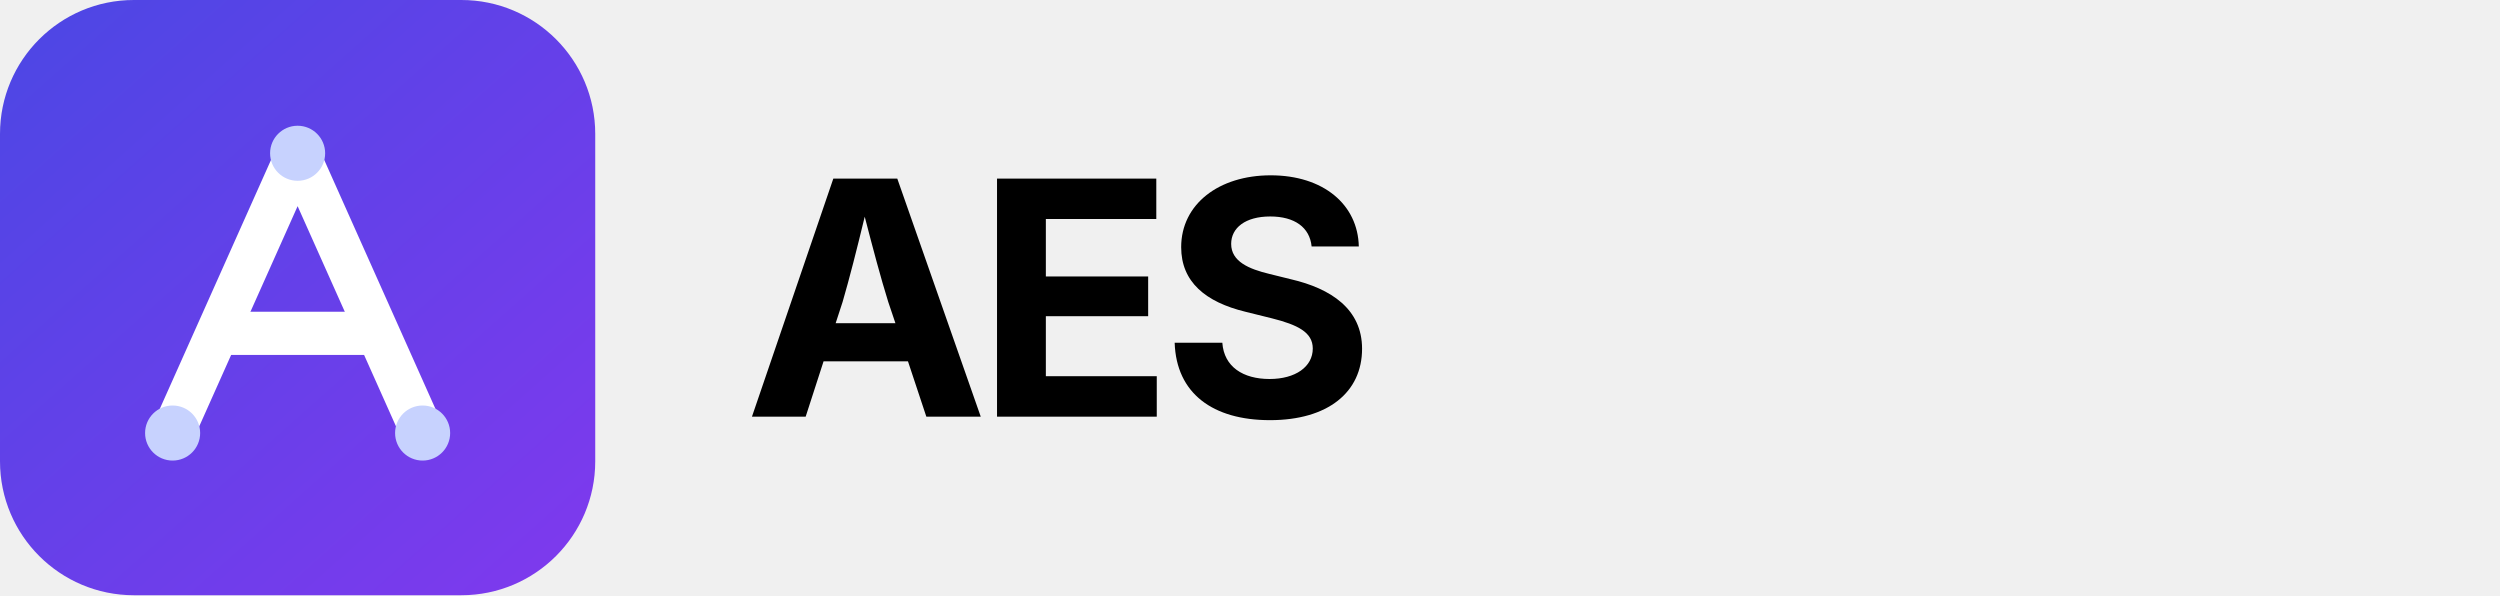
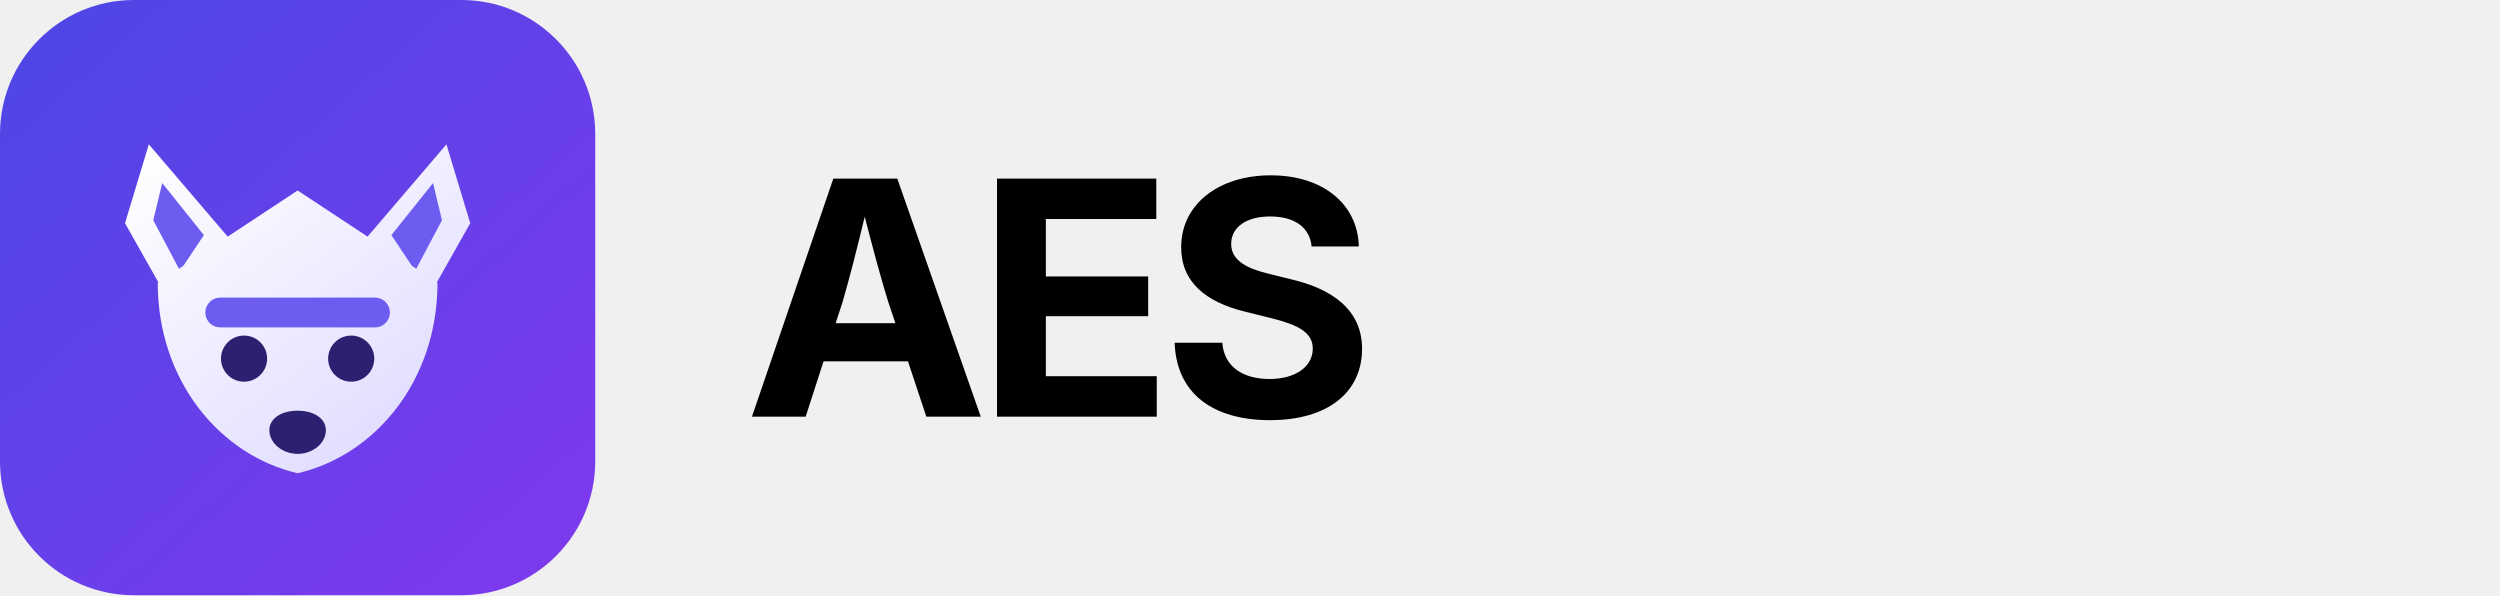
<svg xmlns="http://www.w3.org/2000/svg" viewBox="0 0 168 40" role="img" aria-label="AES">
  <defs>
    <linearGradient id="aes-logo-bg" x1="4" y1="2" x2="36" y2="38" gradientUnits="userSpaceOnUse">
      <stop offset="0" stop-color="#4F46E5" />
      <stop offset="1" stop-color="#7C3AED" />
    </linearGradient>
+     <linearGradient id="aes-logo-fur" x1="11" y1="9" x2="29" y2="33" gradientUnits="userSpaceOnUse">
+       <stop offset="0" stop-color="#FFFFFF" />
+       <stop offset="1" stop-color="#DCD8FF" />
+     </linearGradient>
  </defs>
  <rect x="0" y="0" width="40" height="40" rx="9" fill="url(#aes-logo-bg)" />
-   <path d="M11.6 29.1 20 10.3 28.4 29.1" fill="none" stroke="#fff" stroke-width="2.9" stroke-linecap="round" stroke-linejoin="round" />
-   <path d="M15.1 22.4h9.8" fill="none" stroke="#fff" stroke-width="2.9" stroke-linecap="round" />
-   <circle cx="20" cy="10.3" r="1.85" fill="#C7D2FE" />
-   <circle cx="11.6" cy="29.1" r="1.85" fill="#C7D2FE" />
-   <circle cx="28.4" cy="29.1" r="1.85" fill="#C7D2FE" />
+   <path d="M10 9.7 15.3 15.9 11.9 21.2 8.4 15z" fill="url(#aes-logo-fur)" />
+   <path d="M30 9.7 24.7 15.9 28.1 21.2 31.6 15z" fill="url(#aes-logo-fur)" />
+   <path d="M10.9 12.3 13.7 15.8 12.1 18.2 10.3 14.8z" fill="#6D5CF0" />
+   <path d="M29.1 12.3 26.3 15.8 27.9 18.2 29.7 14.8z" fill="#6D5CF0" />
+   <path d="M20 12.8 29.4 19c0 6.6-4.2 11.6-9.4 12.8C14.8 30.6 10.6 25.6 10.6 19z" fill="url(#aes-logo-fur)" />
+   <path d="M14.8 21h10.4" stroke="#6D5CF0" stroke-width="2" stroke-linecap="round" fill="none" />
+   <circle cx="16.4" cy="24.1" r="1.55" fill="#2B2170" />
+   <circle cx="23.6" cy="24.1" r="1.55" fill="#2B2170" />
+   <path d="M20 27.6c1.2 0 1.9.6 1.9 1.3 0 .9-.9 1.6-1.9 1.6s-1.9-.7-1.9-1.6c0-.7.7-1.3 1.9-1.3z" fill="#2B2170" />
  <text x="50" y="28" font-family="Inter, ui-sans-serif, system-ui, -apple-system, Segoe UI, sans-serif" font-size="22" font-weight="750" letter-spacing="-0.04em" fill="currentColor">AES</text>
</svg>
